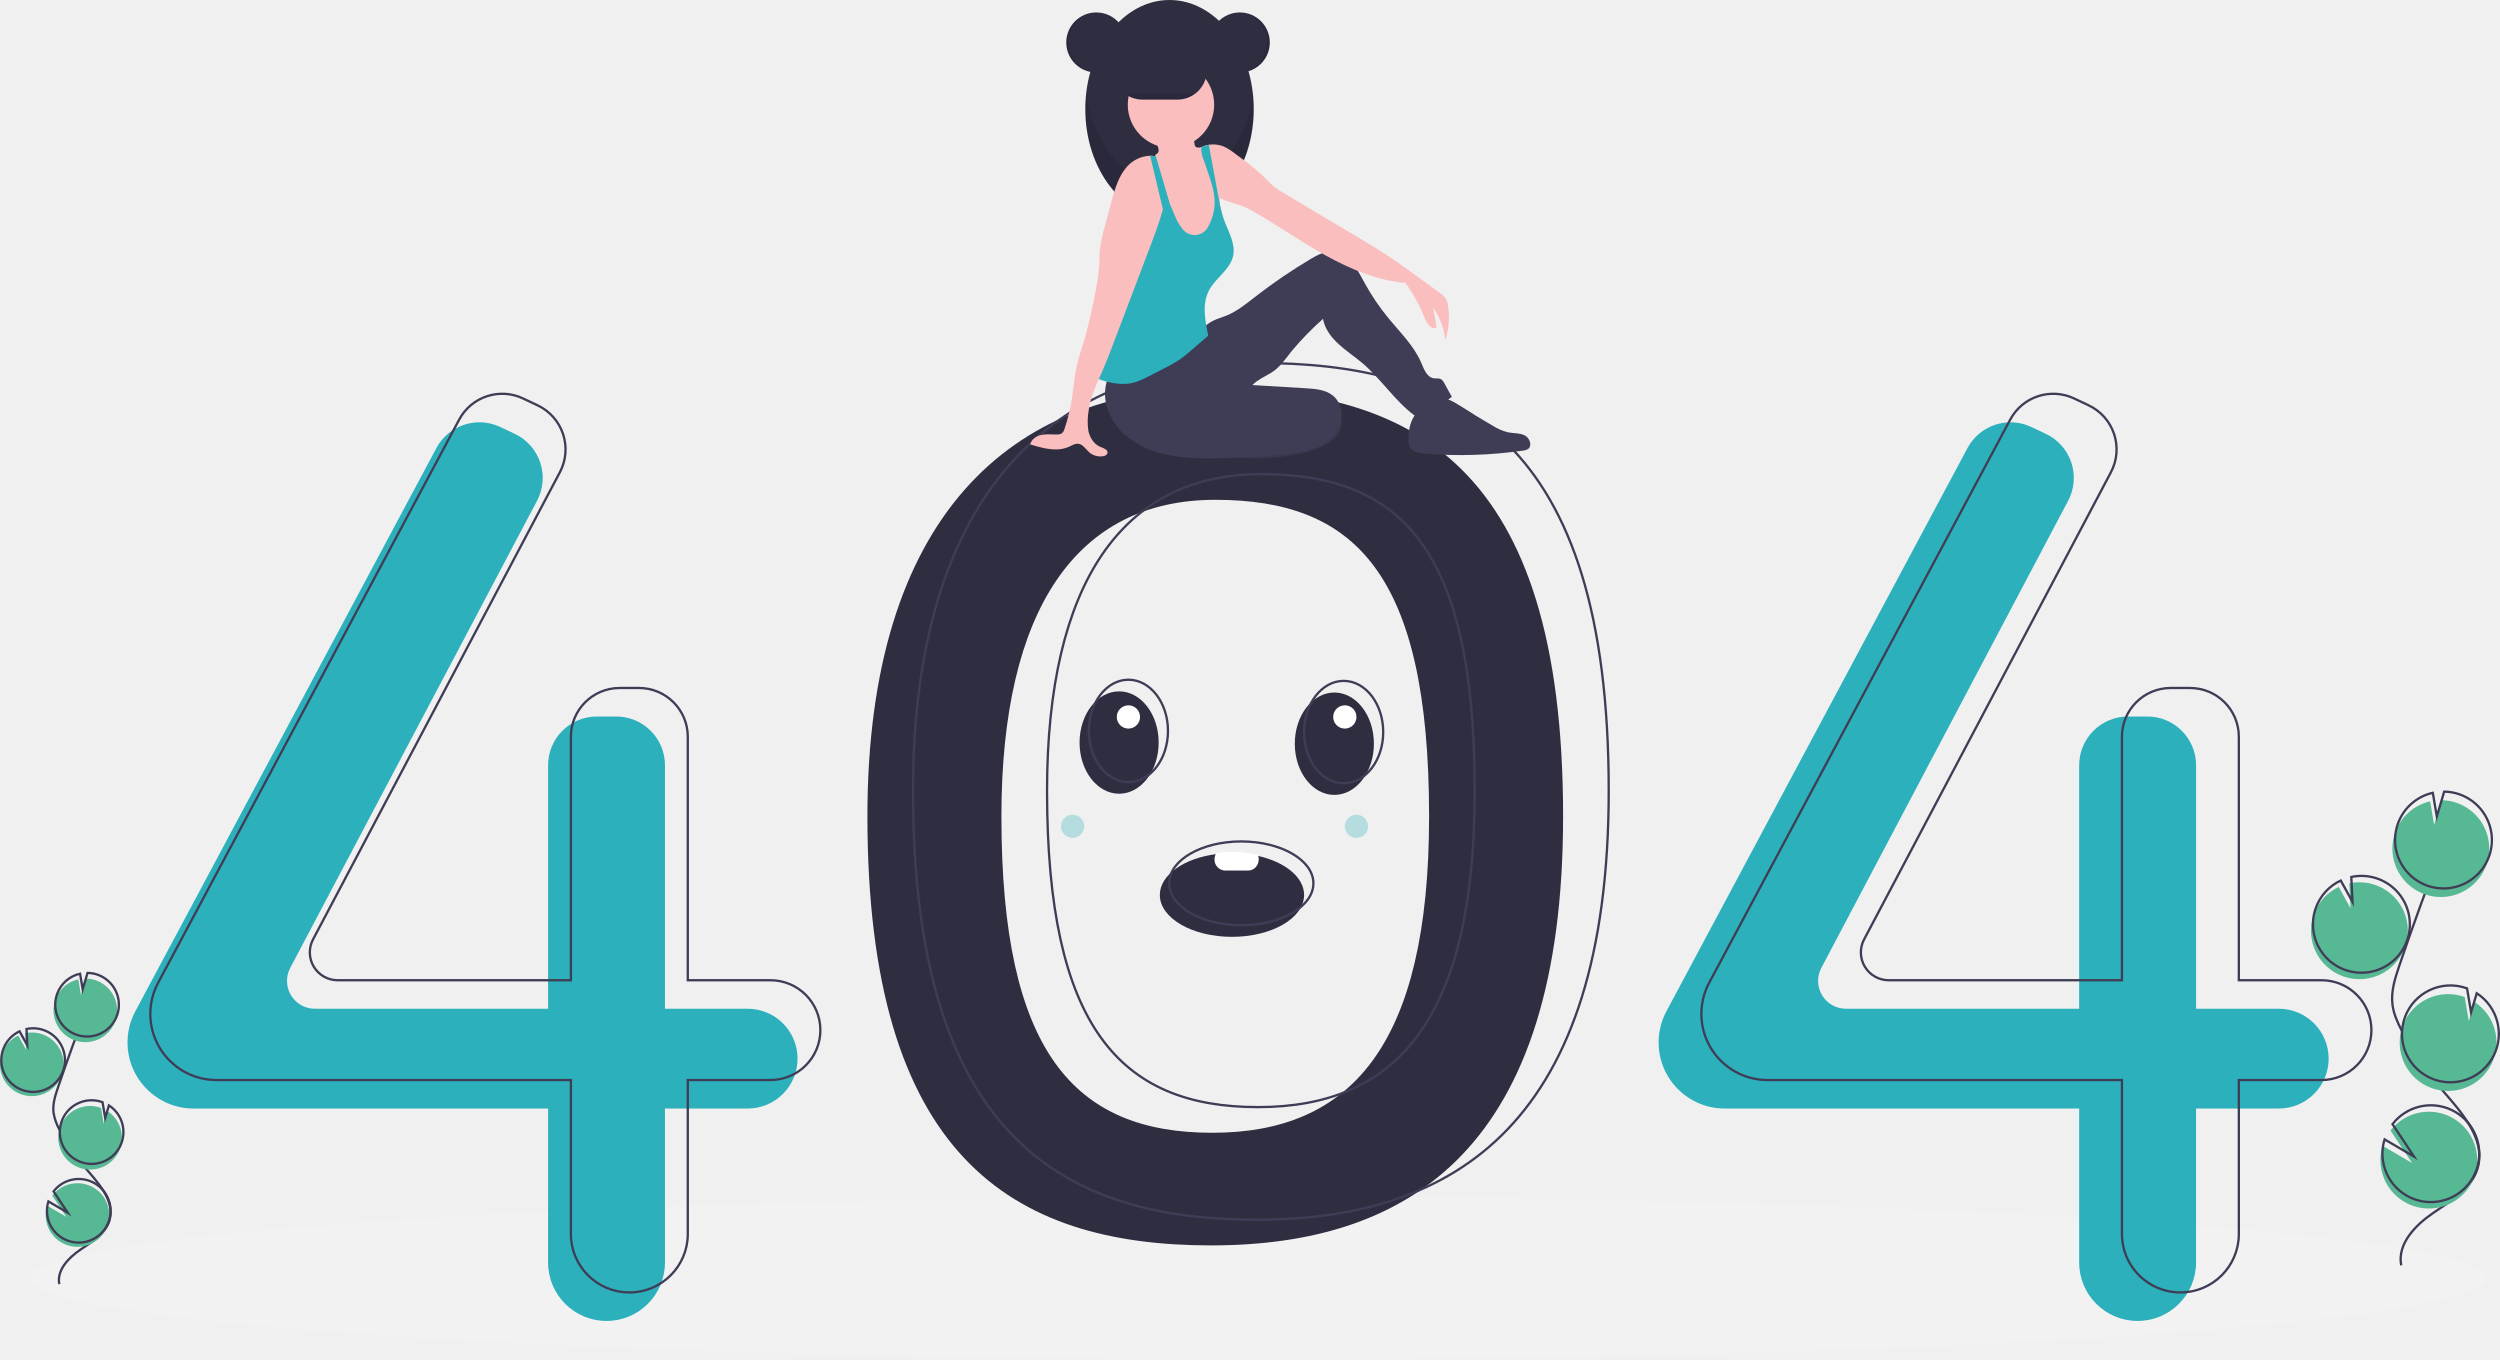
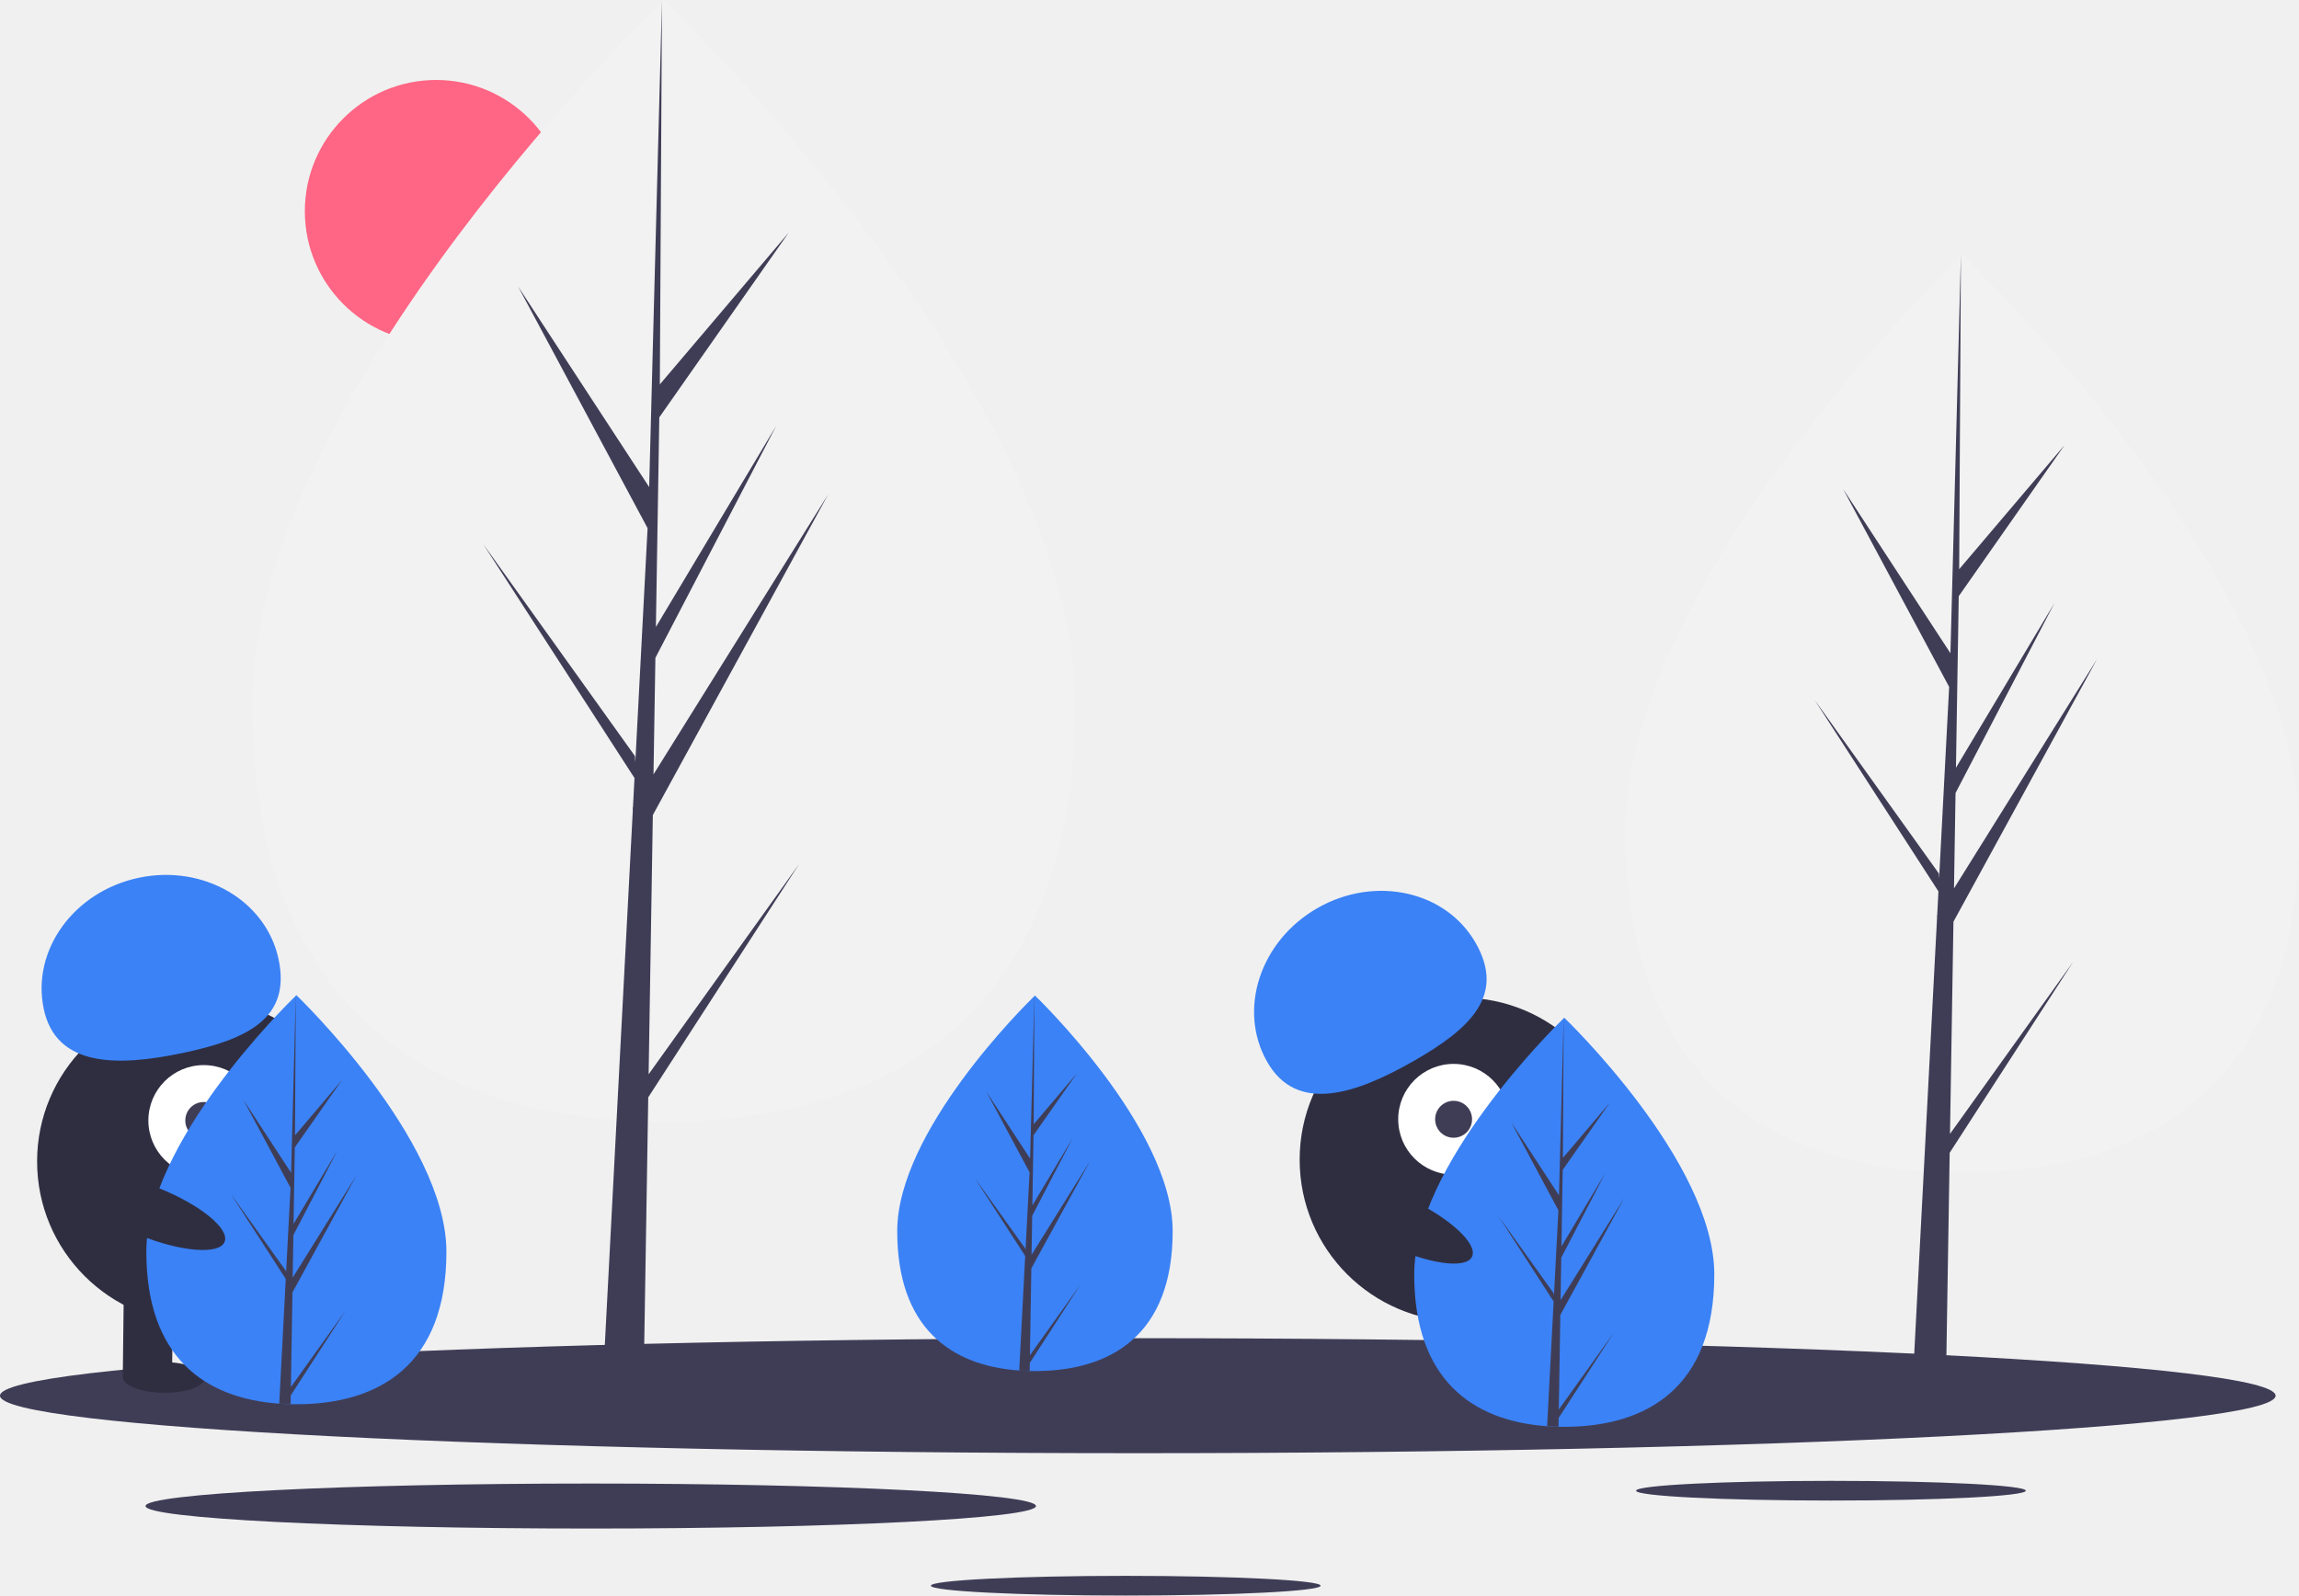
- <svg xmlns="http://www.w3.org/2000/svg" id="currentIllo" data-name="Layer 1" width="1074.392" height="584.231" viewBox="0 0 1074.392 584.231" class="injected-svg DownloadModal__ImageFile-sc-p17csy-5 iIfSkb grid_media">
-   <ellipse cx="540.643" cy="549.309" rx="527.5" ry="34.922" fill="#f2f2f2" />
-   <path d="M583.48,324.894c-85.944,0-147.651,55.139-147.651,183.798,0,145.813,61.707,184.411,147.651,184.411s151.327-42.274,151.327-184.411C734.807,356.753,669.424,324.894,583.48,324.894Zm.565,319.808c-59.527,0-90.626-34.923-90.626-135.916,0-89.112,32.372-136.105,91.899-136.105s91.899,30.868,91.899,136.105C677.217,607.234,643.572,644.703,584.045,644.703Z" transform="translate(-63.054 -157.8845)" fill="#2f2e41" />
-   <path d="M384.365,591.401H348.831V486.762A20.956,20.956,0,0,0,327.875,465.806h-8.326a20.956,20.956,0,0,0-20.956,20.956V591.401H198.363a11.963,11.963,0,0,1-10.578-17.552l106.082-200.78A20.956,20.956,0,0,0,284.287,344.33l-6.262-2.957a20.956,20.956,0,0,0-27.429,9.07L121.214,592.475a28.416,28.416,0,0,0-3.356,13.396v0a28.416,28.416,0,0,0,28.416,28.416H298.593v66.167a25.119,25.119,0,0,0,25.119,25.119h0a25.119,25.119,0,0,0,25.119-25.119V634.287h35.534a21.443,21.443,0,0,0,21.443-21.443v0A21.443,21.443,0,0,0,384.365,591.401Z" transform="translate(-63.054 -157.8845)" fill="#2cb1bc" />
-   <path d="M1042.362,591.401h-35.534V486.762A20.956,20.956,0,0,0,985.872,465.806h-8.326a20.956,20.956,0,0,0-20.956,20.956V591.401H856.359a11.963,11.963,0,0,1-10.578-17.552L951.864,373.069A20.956,20.956,0,0,0,942.284,344.33l-6.262-2.957a20.956,20.956,0,0,0-27.429,9.07L779.211,592.475a28.416,28.416,0,0,0-3.356,13.396v0a28.416,28.416,0,0,0,28.416,28.416H956.589v66.167a25.119,25.119,0,0,0,25.119,25.119h0a25.119,25.119,0,0,0,25.119-25.119V634.287h35.534a21.443,21.443,0,0,0,21.443-21.443v0A21.443,21.443,0,0,0,1042.362,591.401Z" transform="translate(-63.054 -157.8845)" fill="#2cb1bc" />
-   <path d="M394.168,579.148H358.634V474.509a20.956,20.956,0,0,0-20.956-20.956h-8.326a20.956,20.956,0,0,0-20.956,20.956V579.148H208.165a11.963,11.963,0,0,1-10.578-17.552L303.67,360.816a20.956,20.956,0,0,0-9.58-28.739l-6.262-2.957a20.956,20.956,0,0,0-27.429,9.07L131.017,580.222a28.416,28.416,0,0,0-3.356,13.396v0a28.416,28.416,0,0,0,28.416,28.416H308.395v66.167a25.119,25.119,0,0,0,25.119,25.119h0a25.119,25.119,0,0,0,25.119-25.119V622.034h35.534a21.443,21.443,0,0,0,21.443-21.443v0A21.443,21.443,0,0,0,394.168,579.148Z" transform="translate(-63.054 -157.8845)" fill="none" stroke="#3f3d56" stroke-miterlimit="10" />
-   <path d="M1060.742,579.148h-35.534V474.509a20.956,20.956,0,0,0-20.956-20.956H995.925a20.956,20.956,0,0,0-20.956,20.956V579.148H874.739a11.963,11.963,0,0,1-10.578-17.552L970.244,360.816a20.956,20.956,0,0,0-9.58-28.739l-6.262-2.957a20.956,20.956,0,0,0-27.429,9.07L797.59,580.222a28.416,28.416,0,0,0-3.356,13.396v0a28.416,28.416,0,0,0,28.416,28.416H974.969v66.167a25.119,25.119,0,0,0,25.119,25.119h0a25.119,25.119,0,0,0,25.119-25.119V622.034h35.534a21.443,21.443,0,0,0,21.443-21.443v0A21.443,21.443,0,0,0,1060.742,579.148Z" transform="translate(-63.054 -157.8845)" fill="none" stroke="#3f3d56" stroke-miterlimit="10" />
-   <path d="M603.085,313.866c-85.944,0-147.651,55.139-147.651,183.798,0,145.813,61.707,184.411,147.651,184.411s151.327-42.274,151.327-184.411C754.412,345.725,689.029,313.866,603.085,313.866Zm.565,319.808c-59.527,0-90.626-34.923-90.626-135.916,0-89.112,32.372-136.105,91.899-136.105s91.899,30.868,91.899,136.105C696.822,596.206,663.177,633.675,603.65,633.675Z" transform="translate(-63.054 -157.8845)" fill="none" stroke="#3f3d56" stroke-miterlimit="10" />
-   <circle cx="471.141" cy="18.25" r="12.901" fill="#2f2e41" />
-   <ellipse cx="502.607" cy="46.885" rx="36.186" ry="46.885" fill="#2f2e41" />
-   <path d="M565.661,237.494c-18.128,0-33.141-17.271-35.776-39.805a60.976,60.976,0,0,0-.41,7.08c0,25.894,16.201,46.885,36.186,46.885s36.186-20.991,36.186-46.885a60.976,60.976,0,0,0-.41-7.08C598.803,220.224,583.789,237.494,565.661,237.494Z" transform="translate(-63.054 -157.8845)" opacity="0.1" />
-   <path d="M639.296,342.073c-.777,3.193-4.128,5.751-7.839,7.538-7.802,3.757-17.425,4.878-26.76,5.254a45.176,45.176,0,0,1-7.144-.132,20.537,20.537,0,0,1-12.251-5.631,1.681,1.681,0,0,1,.044-2.844c4.969-5.459,13.262-8.806,21.616-11.216,6.334-1.827,17.381-6.561,24.29-5.922C637.944,329.739,640.277,338.041,639.296,342.073Z" transform="translate(-63.054 -157.8845)" fill="#3f3d56" />
-   <path d="M639.296,342.073c-.777,3.193-4.128,5.751-7.839,7.538-7.802,3.757-17.425,4.878-26.76,5.254a45.176,45.176,0,0,1-7.144-.132,20.537,20.537,0,0,1-12.251-5.631,1.681,1.681,0,0,1,.044-2.844c4.969-5.459,13.262-8.806,21.616-11.216,6.334-1.827,17.381-6.561,24.29-5.922C637.944,329.739,640.277,338.041,639.296,342.073Z" transform="translate(-63.054 -157.8845)" opacity="0.1" />
-   <path d="M540.098,318.206a19.77,19.77,0,0,0-1.199,15.075,26.339,26.339,0,0,0,8.829,12.497c10.095,8.092,23.988,9.205,36.925,9.093a284.649,284.649,0,0,0,33.905-2.324,40.538,40.538,0,0,0,11.001-2.554c4.222-1.827,7.933-5.178,9.436-9.526s.436-9.672-3.134-12.574c-3.137-2.55-7.463-2.9-11.498-3.143l-23.088-1.387c2.281-2.308,5.318-3.614,8.096-5.292,3.685-2.226,6.134-5.965,8.813-9.335a129.001,129.001,0,0,1,13.439-13.817c.751,4.31,3.478,7.85,6.687,10.824s6.908,5.368,10.244,8.2c8.079,6.858,13.896,16.167,22.392,22.5a43.829,43.829,0,0,0,16.049-8.012l-3.302-5.981a3.94,3.94,0,0,0-1.245-1.553c-.935-.575-2.14-.279-3.225-.441-2.901-.435-4.168-3.784-5.306-6.487-3.125-7.422-9.108-13.18-14.218-19.404a98.009,98.009,0,0,1-9.996-14.723c-1.717-3.102-3.288-6.331-5.617-9.003s-5.594-4.773-9.139-4.781c-3.132-.007-6.021,1.584-8.714,3.183a230.477,230.477,0,0,0-23.63,16.099c-3.944,3.062-7.863,6.296-12.489,8.174-1.947.79-4,1.331-5.869,2.292-3.273,1.684-5.757,4.534-8.431,7.064C566.277,311.892,553.219,317.738,540.098,318.206Z" transform="translate(-63.054 -157.8845)" fill="#3f3d56" />
-   <path d="M588.374,253.983a23.774,23.774,0,0,1-1.734,8.033,10.045,10.045,0,0,1-5.768,5.573,12.375,12.375,0,0,1-5.623.182,10.882,10.882,0,0,1-4.582-1.561c-2.165-1.488-3.244-4.144-3.637-6.743-.393-2.596-.217-5.249-.469-7.863a42.944,42.944,0,0,0-1.202-6.255c-.17-.683-.343-1.362-.513-2.042-.167-.68-.33-1.359-.481-2.039-.138-.639-.267-1.281-.378-1.926-.091-.544-.173-1.092-.233-1.643a18.423,18.423,0,0,0-.809-4.811,14.607,14.607,0,0,0-1.687-2.854c-.286-.409-.563-.818-.818-1.243a5.89,5.89,0,0,1-.972-3.748,3.286,3.286,0,0,1,.148-.601c.025-.076.053-.151.085-.223A1.802,1.802,0,0,0,560.932,223.07a3.433,3.433,0,0,0-.148-1.778,11.318,11.318,0,0,0-.96-2.288c-.264-.478-1.161-1.34-1.167-1.888-.013-1.101,2.14-1.989,3.011-2.423a16.796,16.796,0,0,1,8.597-1.743c1.904.129,3.968.714,5.019,2.31.944,1.438.818,3.301,1.221,4.972a1.471,1.471,0,0,0,.299.664,1.341,1.341,0,0,0,.739.34,4.549,4.549,0,0,0,1.416.057h.003a2.931,2.931,0,0,0,.371-.054,4.957,4.957,0,0,0,2.033-.878q.585-.156,1.18-.255a.251.251,0,0,0,.047-.009c1.576,4.975,1.781,10.308,3.071,15.374.639,2.52,1.554,5.009,1.683,7.602.009.113.013.23.016.346.019.834-.047,1.674-.013,2.505a6.981,6.981,0,0,0,.126,1.114,15.611,15.611,0,0,0,.525,1.743l.009.028c.06.183.116.368.164.554.035.135.066.267.091.403l.003.009A14.938,14.938,0,0,1,588.374,253.983Z" transform="translate(-63.054 -157.8845)" fill="#fbbebe" />
-   <circle cx="503.237" cy="44.997" r="18.565" fill="#fbbebe" />
-   <path d="M684.157,304.033a30.445,30.445,0,0,0-5.236-14.103q.722,4.295,1.447,8.587a3.214,3.214,0,0,1-3.367-1.035,10.337,10.337,0,0,1-1.765-3.276,67.466,67.466,0,0,0-8.21-14.736c-11.819-.985-23.502-5.884-33.896-11.595-10.396-5.708-20.126-12.552-30.384-18.502a43.573,43.573,0,0,0-5.544-2.832c-3.21-1.287-6.812-1.954-9.855-3.468-.204-.101-.409-.208-.61-.318a12.578,12.578,0,0,1-1.945-1.306,10.344,10.344,0,0,1-.931-.856,20.351,20.351,0,0,1-3.559-5.953c-1.633-3.612-2.215-7.97-3.845-11.583a11.203,11.203,0,0,1,2.502-1.765h.003c.132-.069.264-.135.4-.198a11.94,11.94,0,0,1,2.004-.733q.585-.156,1.18-.255a.251.251,0,0,0,.047-.009,11.566,11.566,0,0,1,5.491.434c2.587.875,4.767,2.621,6.941,4.273a114.02,114.02,0,0,1,10.148,8.049c1.794,1.718,3.43,3.606,5.359,5.167a42.144,42.144,0,0,0,5.057,3.351q15.656,9.327,31.315,18.65c3.534,2.105,7.07,4.21,10.526,6.438,5.249,3.386,10.308,7.055,15.365,10.721q4.47,3.238,8.936,6.479a9.728,9.728,0,0,1,2.533,2.341,8.472,8.472,0,0,1,1.123,3.433A31.387,31.387,0,0,1,684.157,304.033Z" transform="translate(-63.054 -157.8845)" fill="#fbbebe" />
-   <path d="M592.977,267.944c-1.252,5.617-6.929,9.012-9.896,13.946-3.688,6.123-2.184,13.241-.799,20.255q-3.795,3.271-7.593,6.542c-1.397,1.199-2.794,2.404-4.298,3.464a57.351,57.351,0,0,1-6.86,3.94q-3.361,1.728-6.721,3.458a32.128,32.128,0,0,1-6.58,2.788c-4.415,1.133-9.103.34-13.471-.972a6.088,6.088,0,0,1-1.473-.601,2.394,2.394,0,0,1-.699-.632,3.911,3.911,0,0,1-.444-2.539c.444-7.351,2.24-14.547,4.031-21.69a85.26,85.26,0,0,1,3.848-12.577,85.077,85.077,0,0,1,5.415-10.151,68.368,68.368,0,0,1,7.929-11.514,18.479,18.479,0,0,0,3.675-4.739c1.117-2.549.686-5.472.913-8.247a17.148,17.148,0,0,1,1.633-6.007v-.003a17.093,17.093,0,0,1,1.743-2.882q.458,1.067.916,2.13.302.699.598,1.394.387.897.768,1.787,1.1,2.558,2.196,5.113a21.59,21.59,0,0,0,3.335,5.944,6.499,6.499,0,0,0,11.123-.853,21.261,21.261,0,0,0,2.272-6.013,19.215,19.215,0,0,0,.252-7.835c-.758-5.009-2.889-10.126-4.437-14.78a14.945,14.945,0,0,1-1.079-4.871,3.351,3.351,0,0,1,.057-.56c.009-.047.019-.098.028-.145a11.94,11.94,0,0,1,2.004-.733q.585-.156,1.18-.255,2.044,11.064,4.094,22.127c.032.173.066.346.098.522.195,1.057.393,2.115.614,3.169.198.957.412,1.91.651,2.857l.009.028c.082.321.167.639.255.957l.003.009c.242.868.513,1.731.818,2.58C590.938,257.475,594.164,262.629,592.977,267.944Z" transform="translate(-63.054 -157.8845)" fill="#2cb1bc" />
-   <path d="M668.321,346.877a6.583,6.583,0,0,0,.61,3.143c1.162,2.124,3.95,2.606,6.362,2.805a188.377,188.377,0,0,0,42.266-1.288,4.886,4.886,0,0,0,2.151-.668c1.99-1.395.763-4.795-1.41-5.884s-4.751-.826-7.135-1.297a22.479,22.479,0,0,1-6.678-2.896q-7.252-4.167-14.293-8.688c-2.795-1.795-6.093-3.71-9.24-2.646C672.43,332.343,668.265,337.681,668.321,346.877Z" transform="translate(-63.054 -157.8845)" fill="#3f3d56" />
-   <path d="M564.437,240.874v.003c-.022.132-.044.261-.072.39-.035.214-.076.431-.116.645-.39,1.998-.868,3.987-1.419,5.963-1.51,5.459-3.534,10.831-5.541,16.123q-8.081,21.287-16.164,42.577c-1.359,3.575-2.716,7.152-4.261,10.654-.516,1.167-1.048,2.344-1.576,3.534-1.894,4.257-3.713,8.653-4.317,13.184a27.45,27.45,0,0,0-.192,9.04c.604,2.97,2.407,5.872,5.23,6.97,1.378.538,3.351,1.259,2.974,2.69-.204.787-1.098,1.171-1.901,1.303a7.312,7.312,0,0,1-5.966-1.718c-1.507-1.337-2.665-3.417-4.67-3.641-1.388-.151-2.665.68-3.936,1.262-5.186,2.369-11.227.711-16.674-.972.428-2.206,2.643-3.66,4.843-4.1,2.199-.444,4.474-.129,6.718-.189a3.51,3.51,0,0,0,2.042-.525,3.705,3.705,0,0,0,1.101-1.882,78.964,78.964,0,0,0,3.213-13.147c.724-4.666,1.026-9.405,2.058-14.015.802-3.597,2.042-7.08,3.106-10.61a224.682,224.682,0,0,0,5.06-22.077,78.02,78.02,0,0,0,1.425-9.368c.179-2.612.094-5.236.346-7.838a60.888,60.888,0,0,1,2.111-9.997q1.444-5.348,2.885-10.689c1.425-5.271,2.955-10.746,6.567-14.843a13.962,13.962,0,0,1,10.028-4.789,9.882,9.882,0,0,1,2.13.23c.116.028.233.057.349.088a8.634,8.634,0,0,1,2.174.9c1.114-.708,1.68-.459,2.42.632a6.973,6.973,0,0,1,.881,3.795A52.424,52.424,0,0,1,564.437,240.874Z" transform="translate(-63.054 -157.8845)" fill="#fbbebe" />
-   <path d="M565.661,245.046l-.047.047-.255.255-2.53,2.527-1.24-5.208-4.251-17.854a9.882,9.882,0,0,1,2.13.23,3.286,3.286,0,0,1,.148-.601l.201.689,1.441,4.902,2.728,9.308.45,1.532v.003Z" transform="translate(-63.054 -157.8845)" fill="#2cb1bc" />
-   <path d="M581.715,188.087a12.582,12.582,0,0,1-3.7,8.896,12.314,12.314,0,0,1-1.36,1.176,12.528,12.528,0,0,1-7.536,2.524H554.023a12.59,12.59,0,0,1,0-25.18h15.096A12.629,12.629,0,0,1,581.715,188.087Z" transform="translate(-63.054 -157.8845)" fill="#2f2e41" />
-   <circle cx="532.815" cy="18.25" r="12.901" fill="#2f2e41" />
-   <path d="M595.554,163.234c-.158,0-.315.006-.472.012a12.898,12.898,0,0,1,0,25.778c.157.006.314.012.472.012a12.901,12.901,0,1,0,0-25.802Z" transform="translate(-63.054 -157.8845)" opacity="0.1" />
-   <path d="M534.195,163.234c.158,0,.315.006.472.012a12.898,12.898,0,0,0,0,25.778c-.157.006-.314.012-.472.012a12.901,12.901,0,0,1,0-25.802Z" transform="translate(-63.054 -157.8845)" opacity="0.1" />
-   <path d="M576.655,198.159a12.528,12.528,0,0,1-7.536,2.524H554.023a12.528,12.528,0,0,1-7.536-2.524Z" transform="translate(-63.054 -157.8845)" opacity="0.1" />
-   <path d="M674.14,291.64s3.252,9.372,6.229,6.876L677.996,286.267Z" transform="translate(-63.054 -157.8845)" fill="#fbbebe" />
-   <path d="M1069.918,577.434a20.813,20.813,0,1,0,2.772-39.915l.521,10.712-5.068-9.18a20.734,20.734,0,0,0-10.684,11.723,20.408,20.408,0,0,0-1.197,5.63A20.809,20.809,0,0,0,1069.918,577.434Z" transform="translate(-63.054 -157.8845)" fill="#57b894" />
-   <path d="M1094.995,701.678c-1.789-9.11,5.963-17.187,13.621-22.437s16.605-10.408,19.218-19.317c3.755-12.804-7.43-24.53-16.136-34.642a125.3,125.3,0,0,1-16.524-24.557c-1.811-3.533-3.476-7.225-3.952-11.166-.686-5.675,1.137-11.323,2.974-16.737q9.179-27.052,19.628-53.65" transform="translate(-63.054 -157.8845)" fill="none" stroke="#3f3d56" stroke-miterlimit="10" />
-   <path d="M1070.775,574.676a20.813,20.813,0,1,0,2.772-39.915l.521,10.712-5.068-9.18a20.734,20.734,0,0,0-10.684,11.723,20.408,20.408,0,0,0-1.197,5.63A20.809,20.809,0,0,0,1070.775,574.676Z" transform="translate(-63.054 -157.8845)" fill="none" stroke="#3f3d56" stroke-miterlimit="10" />
-   <path d="M1092.451,515.473a20.788,20.788,0,0,1,14.98-13.198l1.714,10.184,3.177-10.696a20.81,20.81,0,1,1-19.871,13.71Z" transform="translate(-63.054 -157.8845)" fill="#57b894" />
-   <path d="M1093.594,511.795a20.788,20.788,0,0,1,14.98-13.198l1.714,10.184,3.177-10.696a20.81,20.81,0,1,1-19.871,13.71Z" transform="translate(-63.054 -157.8845)" fill="none" stroke="#3f3d56" stroke-miterlimit="10" />
-   <path d="M1108.045,625.489a20.81,20.81,0,0,0,18.419-37.023l-2.441,8.219-1.731-10.304a.362.362,0,0,0-.053-.02,20.811,20.811,0,1,0-14.194,39.127Z" transform="translate(-63.054 -157.8845)" fill="#57b894" />
-   <path d="M1109.035,621.764a20.81,20.81,0,0,0,18.419-37.023l-2.441,8.219-1.731-10.304a.362.362,0,0,0-.053-.02,20.811,20.811,0,1,0-14.194,39.127Z" transform="translate(-63.054 -157.8845)" fill="none" stroke="#3f3d56" stroke-miterlimit="10" />
-   <path d="M1086.378,660.051a20.801,20.801,0,1,0,4.011-16.297l9.273,13.957-12.67-7.408A20.616,20.616,0,0,0,1086.378,660.051Z" transform="translate(-63.054 -157.8845)" fill="#57b894" />
-   <path d="M1087.235,657.294a20.801,20.801,0,1,0,4.011-16.297l9.273,13.957-12.67-7.408A20.616,20.616,0,0,0,1087.235,657.294Z" transform="translate(-63.054 -157.8845)" fill="none" stroke="#3f3d56" stroke-miterlimit="10" />
-   <path d="M72.061,628.133a13.674,13.674,0,1,0,1.821-26.225l.342,7.038-3.33-6.032a13.623,13.623,0,0,0-7.019,7.702,13.409,13.409,0,0,0-.787,3.699A13.672,13.672,0,0,0,72.061,628.133Z" transform="translate(-63.054 -157.8845)" fill="#57b894" />
-   <path d="M88.538,709.763c-1.175-5.986,3.918-11.292,8.949-14.741s10.91-6.838,12.626-12.692c2.467-8.412-4.882-16.117-10.601-22.76A82.324,82.324,0,0,1,88.656,643.436a22.21,22.21,0,0,1-2.597-7.336c-.451-3.729.747-7.439,1.954-10.996q6.031-17.773,12.896-35.249" transform="translate(-63.054 -157.8845)" fill="none" stroke="#3f3d56" stroke-miterlimit="10" />
-   <path d="M72.625,626.321a13.674,13.674,0,1,0,1.821-26.225l.342,7.038L71.458,601.103a13.623,13.623,0,0,0-7.019,7.702,13.409,13.409,0,0,0-.787,3.699A13.672,13.672,0,0,0,72.625,626.321Z" transform="translate(-63.054 -157.8845)" fill="none" stroke="#3f3d56" stroke-miterlimit="10" />
-   <path d="M86.866,587.423a13.658,13.658,0,0,1,9.842-8.671l1.126,6.691,2.087-7.027a13.673,13.673,0,1,1-13.055,9.007Z" transform="translate(-63.054 -157.8845)" fill="#57b894" />
-   <path d="M87.617,585.007a13.658,13.658,0,0,1,9.842-8.671l1.126,6.691L100.673,576a13.673,13.673,0,1,1-13.055,9.007Z" transform="translate(-63.054 -157.8845)" fill="none" stroke="#3f3d56" stroke-miterlimit="10" />
-   <path d="M97.112,659.706a13.673,13.673,0,0,0,12.102-24.325l-1.604,5.4-1.137-6.77a.238.238,0,0,0-.035-.013,13.673,13.673,0,1,0-9.326,25.707Z" transform="translate(-63.054 -157.8845)" fill="#57b894" />
-   <path d="M97.762,657.259a13.673,13.673,0,0,0,12.102-24.325l-1.604,5.4-1.137-6.77a.238.238,0,0,0-.035-.013,13.673,13.673,0,1,0-9.326,25.707Z" transform="translate(-63.054 -157.8845)" fill="none" stroke="#3f3d56" stroke-miterlimit="10" />
-   <path d="M82.876,682.414a13.667,13.667,0,1,0,2.635-10.708l6.092,9.17-8.324-4.867A13.545,13.545,0,0,0,82.876,682.414Z" transform="translate(-63.054 -157.8845)" fill="#57b894" />
-   <path d="M83.439,680.602a13.667,13.667,0,1,0,2.635-10.708l6.092,9.17-8.324-4.867A13.545,13.545,0,0,0,83.439,680.602Z" transform="translate(-63.054 -157.8845)" fill="none" stroke="#3f3d56" stroke-miterlimit="10" />
-   <ellipse cx="480.946" cy="319.115" rx="17" ry="22" fill="#2f2e41" />
-   <ellipse cx="573.446" cy="319.615" rx="17" ry="22" fill="#2f2e41" />
-   <path d="M623.5,542.5c0,9.94-13.88,18-31,18s-31-8.06-31-18c0-8.61,10.41-15.81,24.32-17.57a50.104,50.104,0,0,1,6.68-.43,50.699,50.699,0,0,1,11.13,1.2C615.25,528.29,623.5,534.84,623.5,542.5Z" transform="translate(-63.054 -157.8845)" fill="#2f2e41" />
-   <ellipse cx="484.946" cy="314.115" rx="17" ry="22" fill="none" stroke="#3f3d56" stroke-miterlimit="10" />
-   <ellipse cx="577.446" cy="314.615" rx="17" ry="22" fill="none" stroke="#3f3d56" stroke-miterlimit="10" />
-   <ellipse cx="533.446" cy="379.615" rx="31" ry="18" fill="none" stroke="#3f3d56" stroke-miterlimit="10" />
-   <path d="M604,527.2a4.937,4.937,0,0,1-1.32,3.392A4.339,4.339,0,0,1,599.5,532h-10a4.664,4.664,0,0,1-4.5-4.8,4.905,4.905,0,0,1,.82-2.741A47.02,47.02,0,0,1,592.5,524a47.665,47.665,0,0,1,11.13,1.28A5.067,5.067,0,0,1,604,527.2Z" transform="translate(-63.054 -157.8845)" fill="#fff" />
-   <circle cx="484.946" cy="308.115" r="5" fill="#fff" />
-   <circle cx="577.946" cy="308.115" r="5" fill="#fff" />
-   <circle cx="582.946" cy="355.115" r="5" fill="#2cb1bc" opacity="0.3" />
-   <circle cx="460.946" cy="355.115" r="5" fill="#2cb1bc" opacity="0.3" />
+ <svg xmlns="http://www.w3.org/2000/svg" data-name="Layer 1" width="1120.592" height="777.916" viewBox="0 0 1120.592 777.916">
+   <circle cx="212.592" cy="103" r="64" fill="#ff6584" />
+   <path d="M563.68,404.164c0,151.011-89.774,203.739-200.516,203.739S162.649,555.175,162.649,404.164,363.165,61.042,363.165,61.042,563.68,253.152,563.68,404.164Z" transform="translate(-39.70387 -61.04208)" fill="#f2f2f2" />
+   <polygon points="316.156 523.761 318.21 397.378 403.674 241.024 318.532 377.552 319.455 320.725 378.357 207.605 319.699 305.687 319.699 305.687 321.359 203.481 384.433 113.423 321.621 187.409 322.658 0 316.138 248.096 316.674 237.861 252.547 139.704 315.646 257.508 309.671 371.654 309.493 368.625 235.565 265.329 309.269 379.328 308.522 393.603 308.388 393.818 308.449 394.99 293.29 684.589 313.544 684.589 315.974 535.005 389.496 421.285 316.156 523.761" fill="#3f3d56" />
+   <path d="M1160.296,466.014c0,123.61-73.484,166.77-164.132,166.77s-164.132-43.16-164.132-166.77S996.165,185.152,996.165,185.152,1160.296,342.404,1160.296,466.014Z" transform="translate(-39.70387 -61.04208)" fill="#f2f2f2" />
+   <polygon points="950.482 552.833 952.162 449.383 1022.119 321.4 952.426 433.154 953.182 386.639 1001.396 294.044 953.382 374.329 953.382 374.329 954.741 290.669 1006.369 216.952 954.954 277.514 955.804 124.11 950.467 327.188 950.906 318.811 898.414 238.464 950.064 334.893 945.173 428.327 945.027 425.847 884.514 341.294 944.844 434.608 944.232 446.293 944.123 446.469 944.173 447.428 931.764 684.478 948.343 684.478 950.332 562.037 1010.514 468.952 950.482 552.833" fill="#3f3d56" />
+   <ellipse cx="554.592" cy="680.479" rx="554.592" ry="28.034" fill="#3f3d56" />
+   <ellipse cx="892.445" cy="726.797" rx="94.989" ry="4.802" fill="#3f3d56" />
+   <ellipse cx="548.72" cy="773.114" rx="94.989" ry="4.802" fill="#3f3d56" />
+   <ellipse cx="287.944" cy="734.279" rx="217.014" ry="10.97" fill="#3f3d56" />
+   <circle cx="97.084" cy="566.27" r="79" fill="#2f2e41" />
+   <rect x="99.805" y="689.023" width="24" height="43" transform="translate(-31.32451 -62.31008) rotate(0.67509)" fill="#2f2e41" />
+   <rect x="147.802" y="689.589" width="24" height="43" transform="translate(-31.31452 -62.87555) rotate(0.67509)" fill="#2f2e41" />
+   <ellipse cx="119.546" cy="732.616" rx="7.5" ry="20" transform="translate(-654.1319 782.4795) rotate(-89.32491)" fill="#2f2e41" />
+   <ellipse cx="167.554" cy="732.182" rx="7.5" ry="20" transform="translate(-606.2547 830.0553) rotate(-89.32491)" fill="#2f2e41" />
+   <circle cx="99.319" cy="546.295" r="27" fill="#fff" />
+   <circle cx="99.319" cy="546.295" r="9" fill="#3f3d56" />
+   <path d="M61.026,552.946c-6.042-28.641,14.688-57.265,46.3-63.934s62.138,11.143,68.18,39.784-14.978,38.93-46.591,45.599S67.068,581.587,61.026,552.946Z" transform="translate(-39.70387 -61.04208)" fill="#3b82f6" />
+   <path d="M257.296,671.384c0,55.076-32.74,74.306-73.13,74.306q-1.404,0-2.803-.031c-1.871-.04-3.725-.129-5.556-.254-36.451-2.58-64.771-22.799-64.771-74.021,0-53.008,67.739-119.896,72.827-124.846l.009-.009c.196-.192.294-.285.294-.285S257.296,616.308,257.296,671.384Z" transform="translate(-39.70387 -61.04208)" fill="#3b82f6" />
+   <path d="M181.502,737.265l26.747-37.374-26.814,41.477-.071,4.291c-1.871-.04-3.725-.129-5.556-.254l2.883-55.103-.022-.428.049-.08.272-5.204-26.881-41.58,26.965,37.677.062,1.105,2.179-41.633-23.013-42.966,23.294,35.658,2.268-86.314.009-.294v.285l-.379,68.064,22.911-26.983-23.004,32.847-.606,37.276L204.185,621.958l-21.48,41.259-.339,20.723,31.056-49.791-31.171,57.023Z" transform="translate(-39.70387 -61.04208)" fill="#3f3d56" />
+   <circle cx="712.485" cy="565.415" r="79" fill="#2f2e41" />
+   <rect x="741.777" y="691.824" width="24" height="43" transform="translate(-215.9946 191.864) rotate(-17.08345)" fill="#2f2e41" />
+   <rect x="787.659" y="677.723" width="24" height="43" transform="matrix(0.95588, -0.29376, 0.29376, 0.95588, -209.8279, 204.7204)" fill="#2f2e41" />
+   <ellipse cx="767.887" cy="732.003" rx="20" ry="7.5" transform="translate(-220.8593 196.8331) rotate(-17.08345)" fill="#2f2e41" />
+   <ellipse cx="813.475" cy="716.946" rx="20" ry="7.5" transform="translate(-214.4248 209.561) rotate(-17.08345)" fill="#2f2e41" />
+   <circle cx="708.522" cy="545.71" r="27" fill="#fff" />
+   <circle cx="708.522" cy="545.71" r="9" fill="#3f3d56" />
+   <path d="M657.355,578.743c-14.49-25.433-3.478-59.016,24.594-75.009s62.576-8.341,77.065,17.093-2.391,41.644-30.463,57.637S671.845,604.176,657.355,578.743Z" transform="translate(-39.70387 -61.04208)" fill="#3b82f6" />
+   <path d="M611.296,661.299c0,50.557-30.054,68.21-67.13,68.21q-1.288,0-2.573-.029c-1.718-.037-3.419-.119-5.1-.233-33.461-2.368-59.457-20.929-59.457-67.948,0-48.659,62.181-110.059,66.852-114.603l.008-.008c.18-.176.27-.262.27-.262S611.296,610.742,611.296,661.299Z" transform="translate(-39.70387 -61.04208)" fill="#3b82f6" />
+   <path d="M541.72,721.774l24.553-34.307-24.614,38.074-.065,3.939c-1.718-.037-3.419-.119-5.1-.233l2.646-50.582-.02-.393.045-.074.249-4.777-24.675-38.168,24.753,34.585.057,1.014,2-38.217-21.125-39.44L541.806,625.928l2.082-79.232.008-.27v.262l-.348,62.48,21.031-24.769-21.117,30.152-.556,34.217,19.636-32.839-19.718,37.874-.311,19.023,28.508-45.706-28.614,52.344Z" transform="translate(-39.70387 -61.04208)" fill="#3f3d56" />
+   <path d="M875.296,682.384c0,55.076-32.74,74.306-73.13,74.306q-1.403,0-2.803-.031c-1.871-.04-3.725-.129-5.556-.254-36.451-2.58-64.771-22.799-64.771-74.021,0-53.008,67.739-119.896,72.827-124.846l.009-.009c.196-.192.294-.285.294-.285S875.296,627.308,875.296,682.384Z" transform="translate(-39.70387 -61.04208)" fill="#3b82f6" />
+   <path d="M799.502,748.265l26.747-37.374-26.814,41.477-.071,4.291c-1.871-.04-3.725-.129-5.556-.254l2.883-55.103-.022-.428.049-.08.272-5.204L770.108,654.011l26.965,37.677.062,1.105,2.179-41.633-23.013-42.966,23.294,35.658,2.268-86.314.009-.294v.285l-.379,68.064,22.911-26.983-23.004,32.847-.606,37.276L822.185,632.958l-21.48,41.259-.339,20.723,31.056-49.791-31.171,57.023Z" transform="translate(-39.70387 -61.04208)" fill="#3f3d56" />
+   <ellipse cx="721.517" cy="656.822" rx="12.4" ry="39.5" transform="translate(-220.8352 966.2232) rotate(-64.62574)" fill="#2f2e41" />
+   <ellipse cx="112.517" cy="651.822" rx="12.4" ry="39.5" transform="translate(-574.0794 452.7137) rotate(-68.15829)" fill="#2f2e41" />
</svg>
